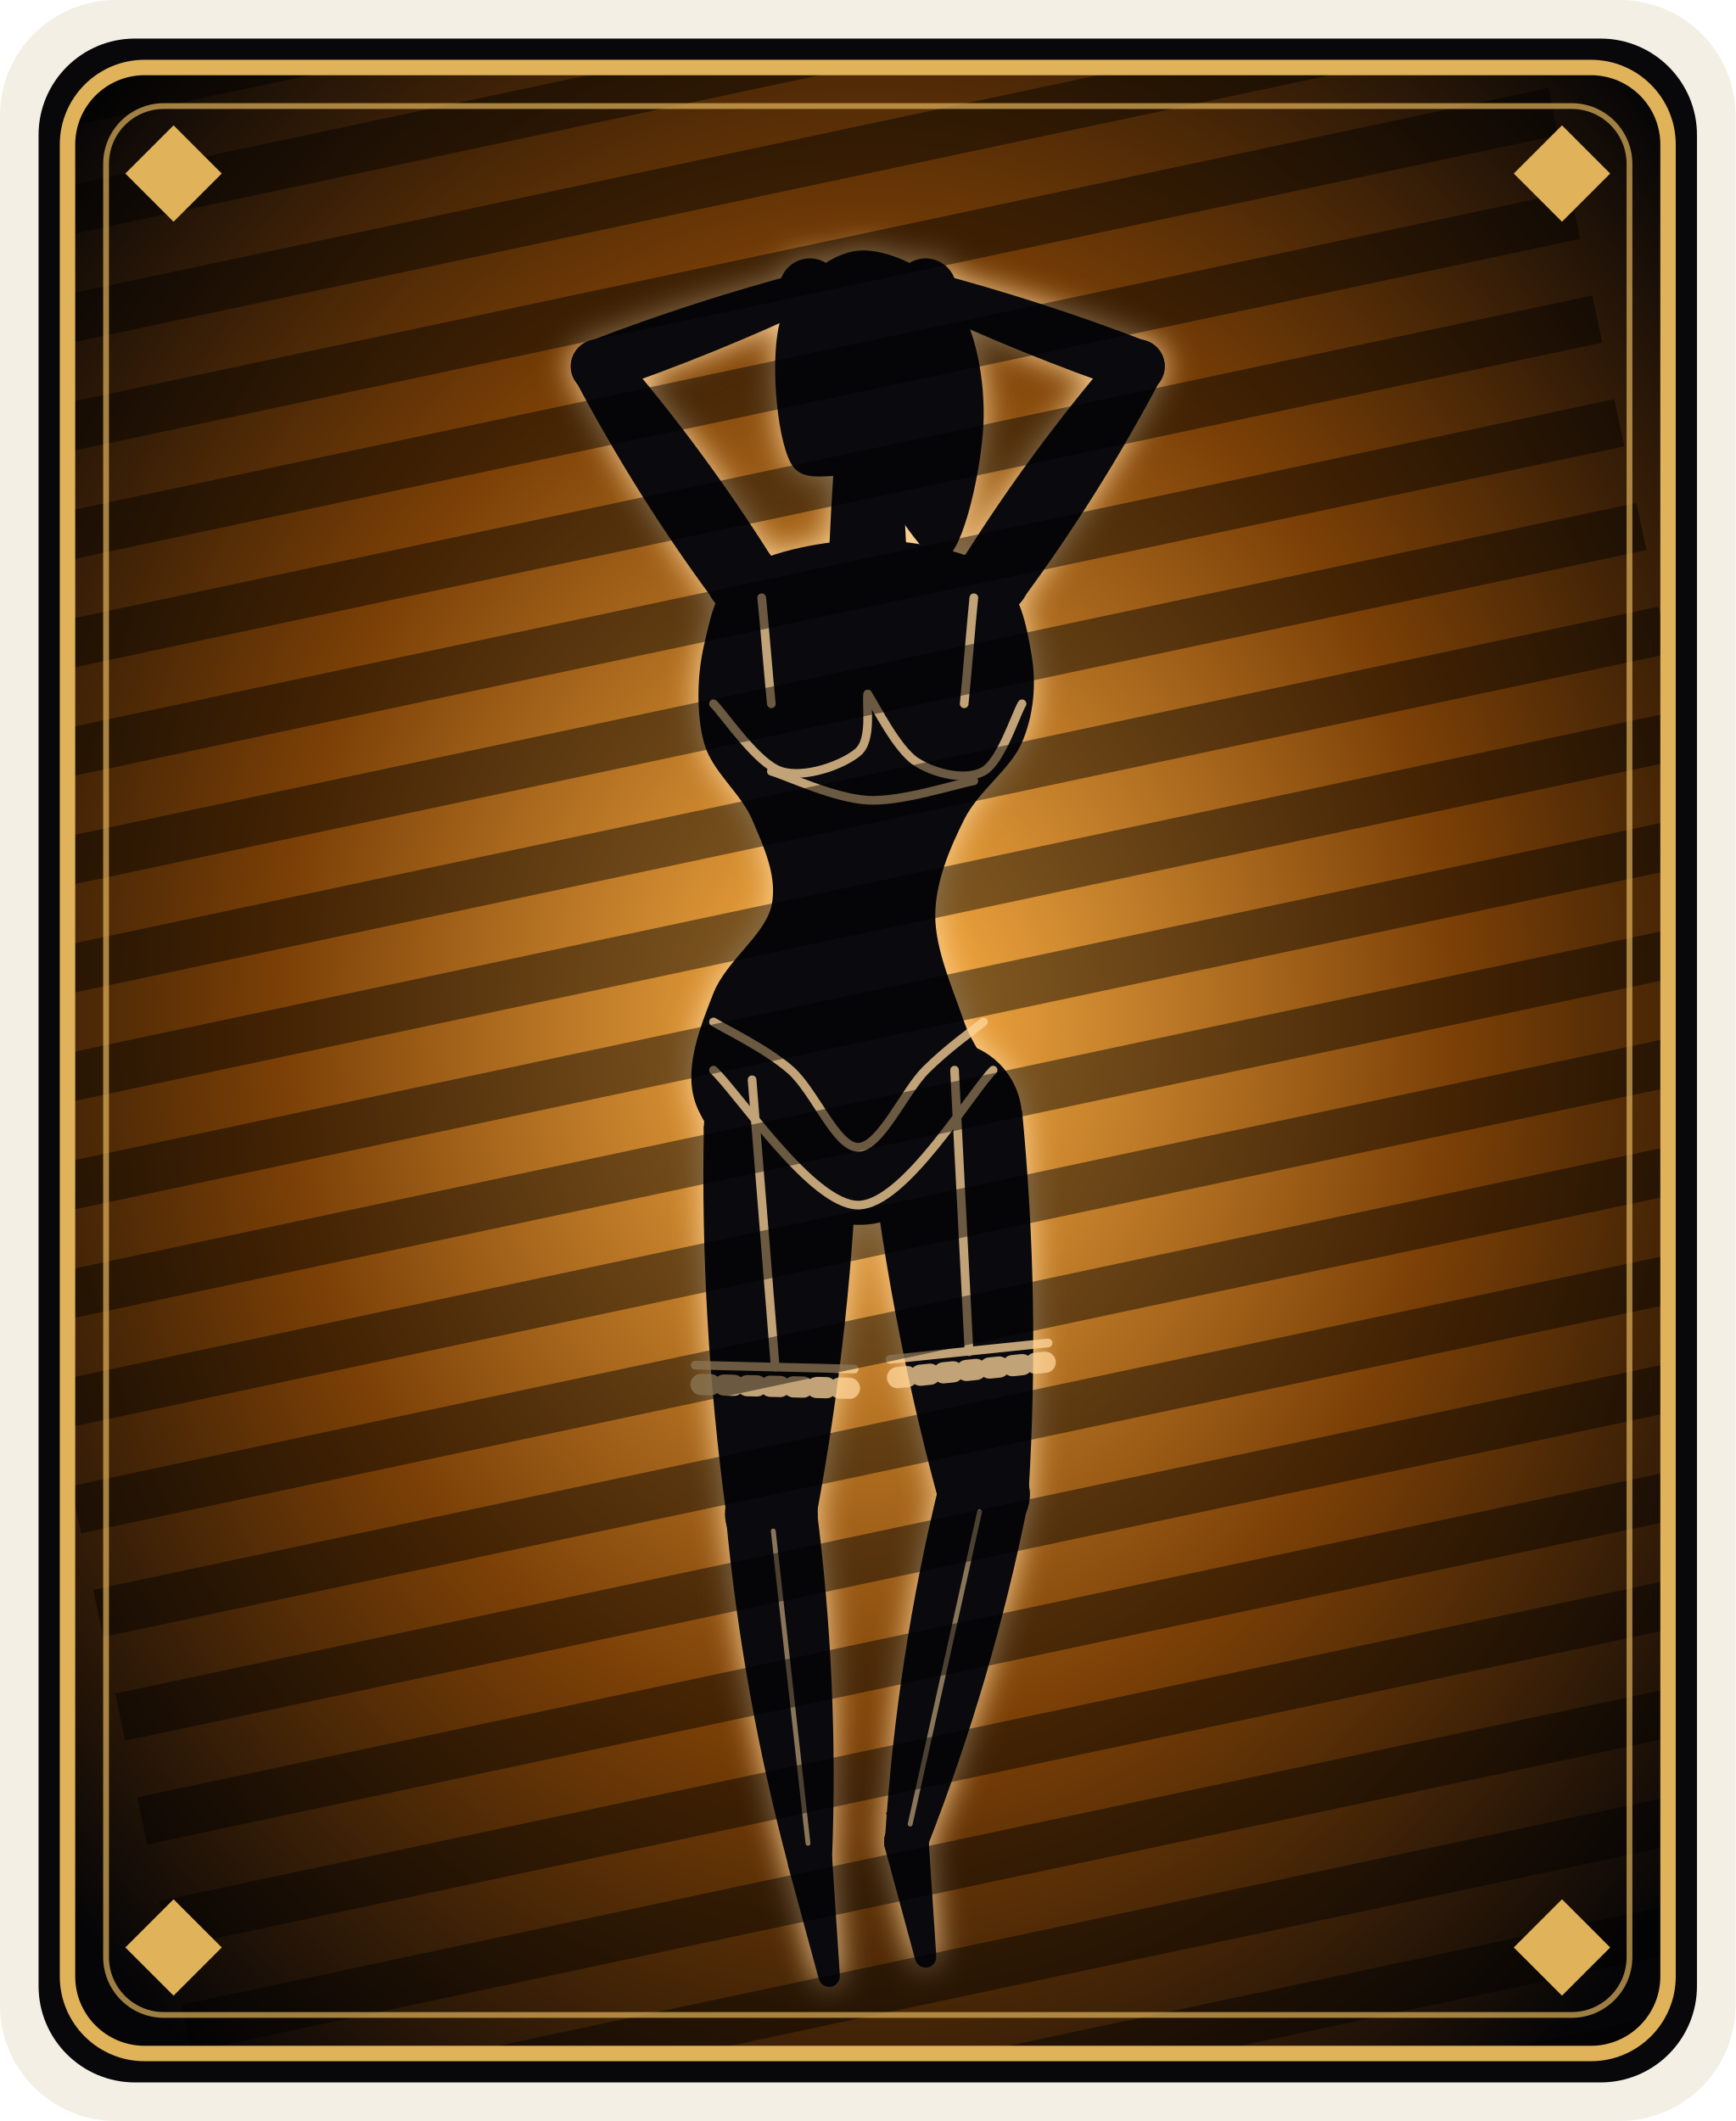
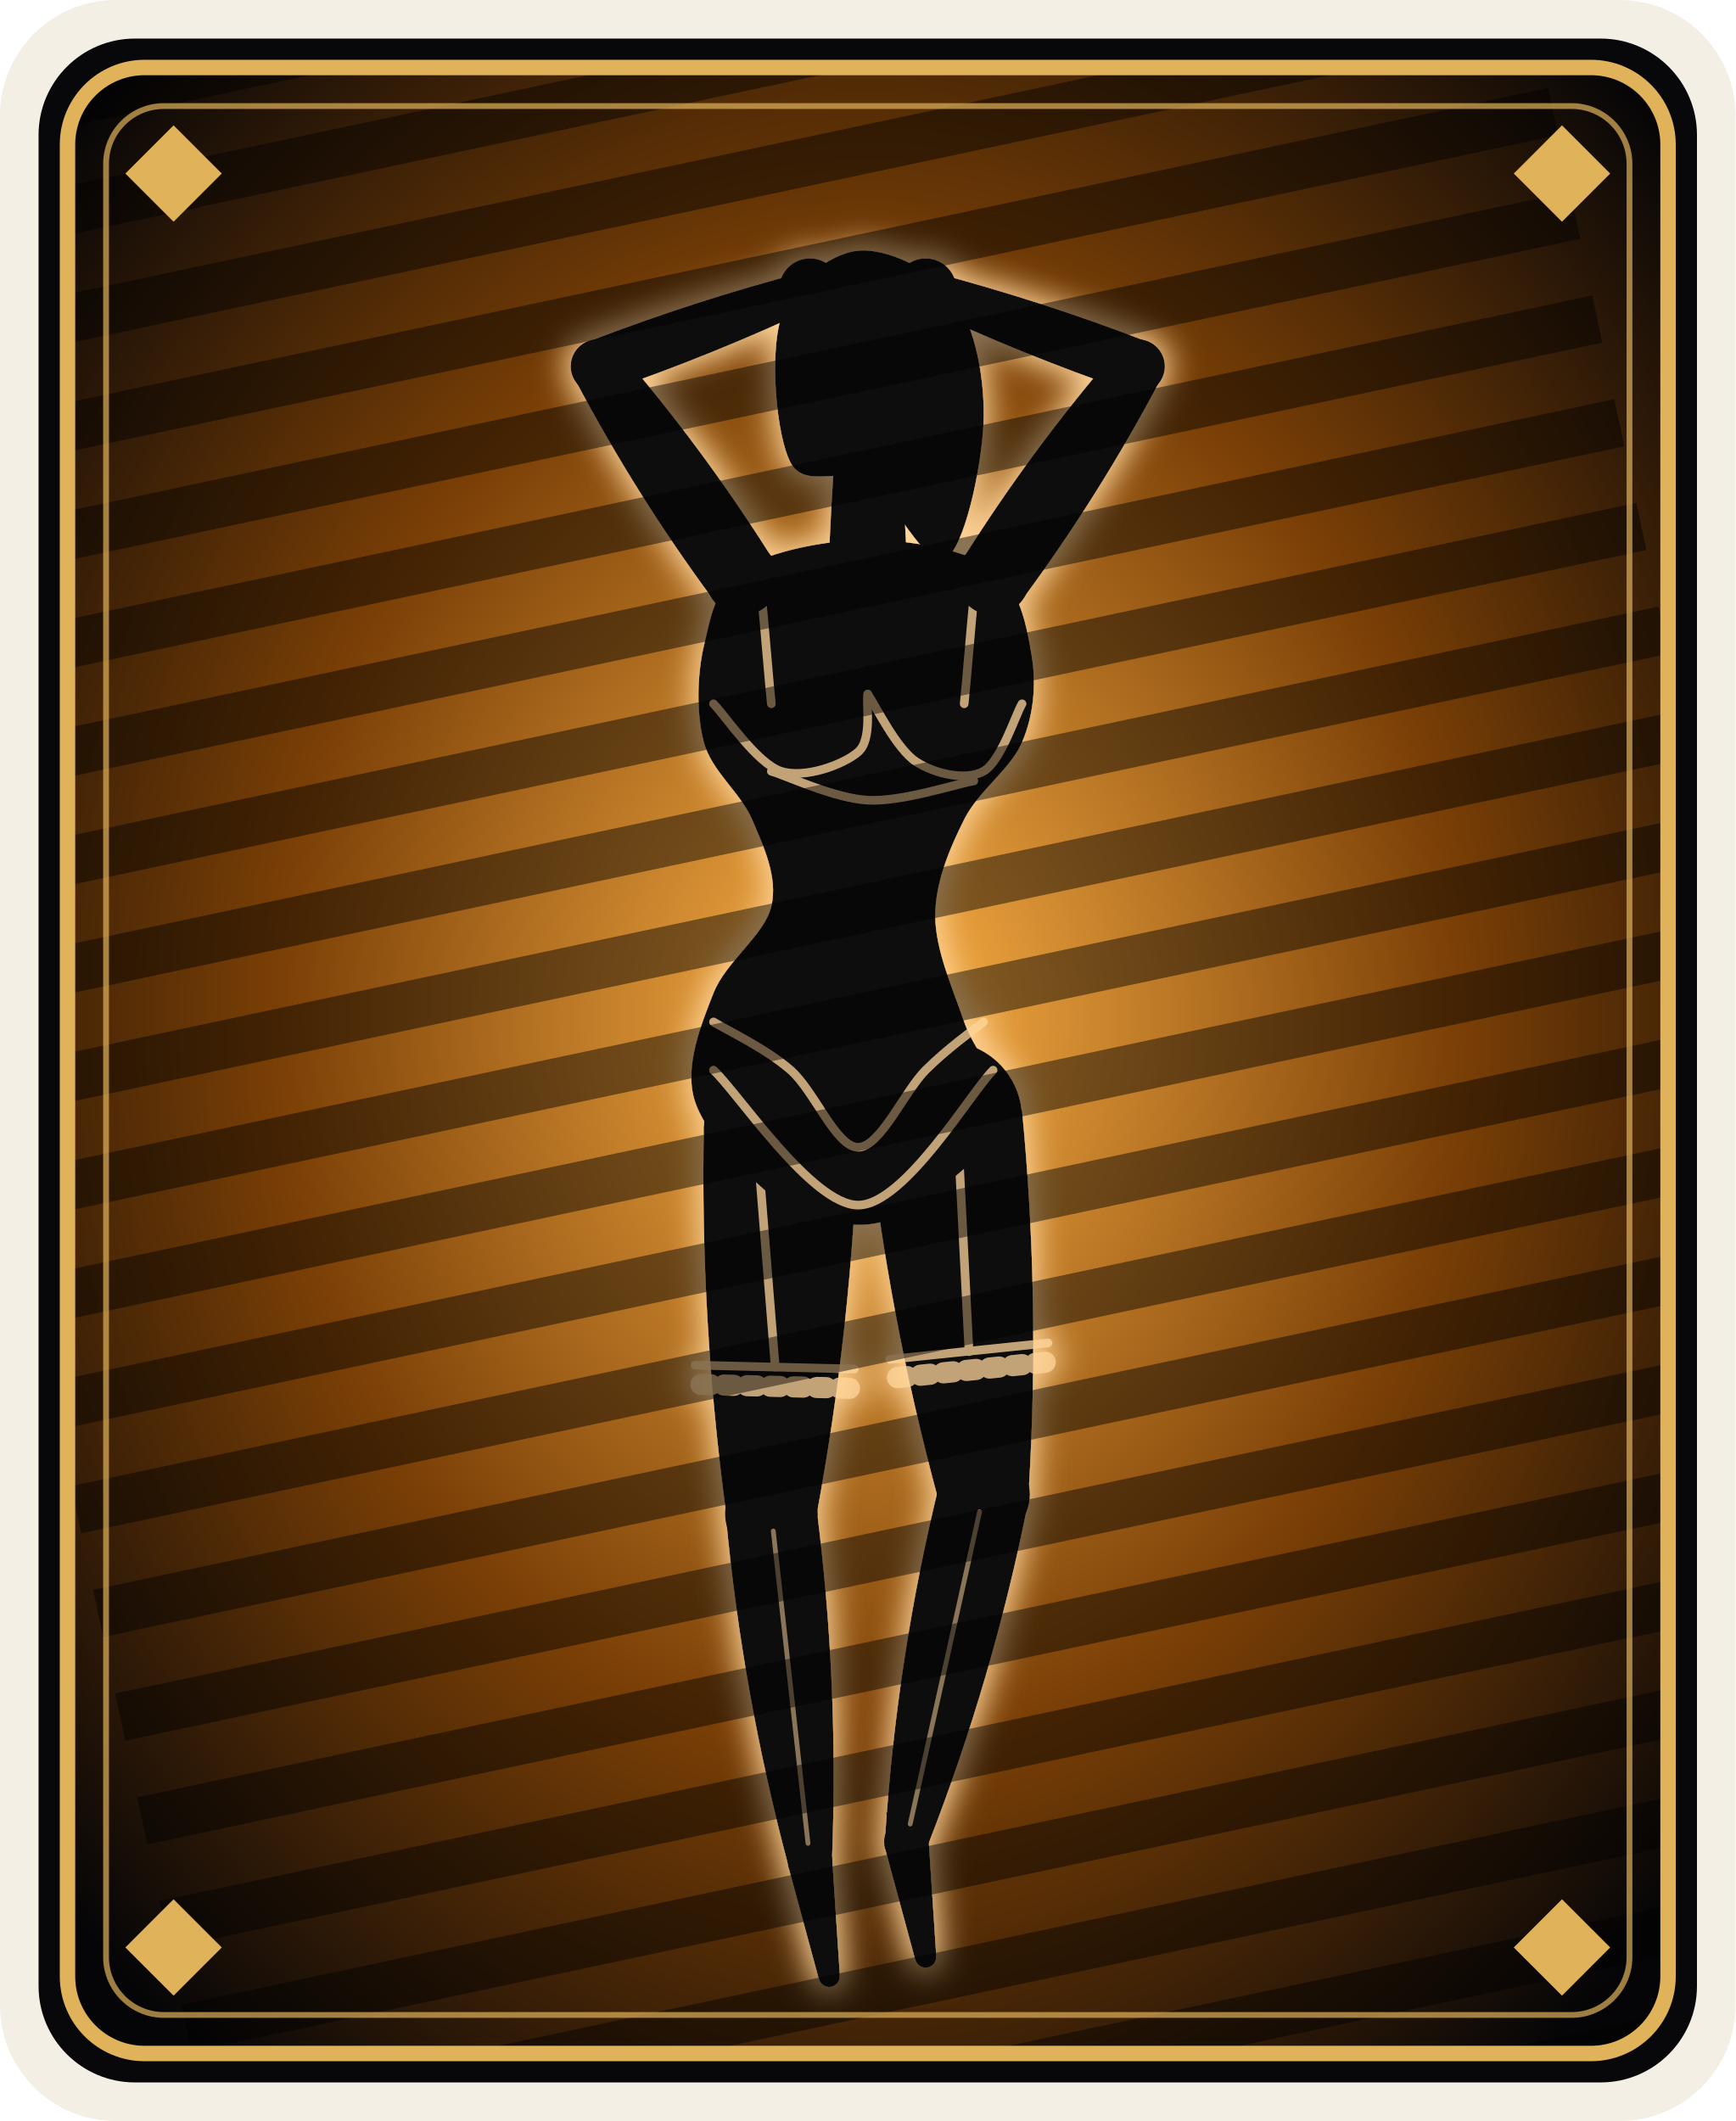
<svg xmlns="http://www.w3.org/2000/svg" viewBox="0 0 180 220" preserveAspectRatio="xMidYMid slice">
  <defs>
    <radialGradient id="bg3" cx="50%" cy="48%" r="62%">
      <stop offset="0" stop-color="#ffb347" />
      <stop offset=".55" stop-color="#7a3f06" />
      <stop offset="1" stop-color="#050507" />
    </radialGradient>
-     <filter id="rim3" x="-20%" y="-20%" width="140%" height="140%">
-       <feGaussianBlur stdDeviation="1.6" />
+     <filter id="rim3" x="-30%" y="-30%" width="160%" height="160%">
+       <feMorphology in="SourceAlpha" operator="dilate" radius="0.5" result="grow" />
+       <feGaussianBlur in="grow" stdDeviation="1.6" result="blur" />
+       <feFlood flood-color="#ffd59a" />
+       <feComposite in2="blur" operator="in" result="rim" />
+       <feMerge>
+         <feMergeNode in="rim" />
+         <feMergeNode in="SourceGraphic" />
+       </feMerge>
    </filter>
    <clipPath id="card3">
      <rect x="7" y="7" width="166" height="206" rx="8" />
    </clipPath>
    <clipPath id="top3">
      <rect x="0" y="0" width="180" height="110.0" />
    </clipPath>
    <style>.lace { stroke-dasharray: 1 1.4; stroke-width: 2.2; } .seam { stroke-width: .5; opacity: .7; }</style>
  </defs>
  <rect width="180" height="220" rx="12" fill="#f4efe4" />
  <rect x="4" y="4" width="172" height="212" rx="10" fill="#08080b" />
  <g clip-path="url(#card3)">
    <rect width="180" height="220" fill="url(#bg3)" />
-     <g fill="#ffd59a" filter="url(#rim3)">
-       <path d="M81.0,33.0 C82.2,29.3 86.0,26.3 89.0,26.0 C92.0,25.7 96.8,28.0 99.0,31.0 C101.2,34.0 102.2,39.5 102.0,44.0 C101.8,48.5 100.0,57.0 98.0,58.0 C96.0,59.0 92.7,51.7 90.0,50.0 C87.3,48.3 83.5,50.8 82.0,48.0 C80.5,45.2 79.8,36.7 81.0,33.0 Z" />
-       <ellipse cx="90" cy="40" rx="8" ry="10" transform="rotate(6 90 40)" />
-       <path d="M86.5,48.0 Q86.2,52.5 86.0,57.0 L94.0,57.0 Q93.8,52.5 93.5,48.0 Z" />
-       <circle cx="90.0" cy="48.0" r="3.5" />
-       <circle cx="90.0" cy="57.0" r="4.0" />
-       <path d="M77.0,59.0 C79.8,57.2 85.7,56.0 90.0,56.0 C94.3,56.0 100.2,57.0 103.0,59.0 C105.8,61.0 106.5,65.0 107.0,68.0 C107.5,71.0 107.2,74.2 106.0,77.0 C104.8,79.8 101.5,82.0 100.0,85.0 C98.5,88.0 97.0,91.5 97.0,95.0 C97.0,98.5 98.8,102.5 100.0,106.0 C101.2,109.5 104.8,112.8 104.0,116.0 C103.2,119.2 97.7,123.2 95.0,125.0 C92.3,126.8 90.5,127.2 88.0,127.0 C85.5,126.8 82.7,126.2 80.0,124.0 C77.3,121.8 73.0,117.5 72.0,114.0 C71.0,110.5 72.7,106.3 74.0,103.0 C75.3,99.7 79.3,97.0 80.0,94.0 C80.7,91.0 79.2,87.8 78.0,85.0 C76.8,82.2 73.8,80.0 73.0,77.0 C72.2,74.0 72.3,70.0 73.0,67.0 C73.7,64.0 74.2,60.8 77.0,59.0 Z" />
-       <path d="M106.1,62.1 Q114.0,51.4 120.3,39.5 L115.7,36.5 Q107.0,46.6 99.9,57.9 Z" />
-       <circle cx="103.0" cy="60.0" r="3.8" />
-       <circle cx="118.0" cy="38.0" r="2.8" />
-       <path d="M118.9,35.4 Q108.0,31.2 96.6,28.2 L95.4,31.8 Q106.0,36.8 117.1,40.6 Z" />
-       <circle cx="118.0" cy="38.0" r="2.8" />
-       <circle cx="96.0" cy="30.0" r="1.9" />
-       <circle cx="96" cy="30" r="3.2" />
-       <path d="M80.1,57.9 Q73.0,46.6 64.3,36.5 L59.7,39.5 Q66.0,51.4 73.9,62.1 Z" />
-       <circle cx="77.0" cy="60.0" r="3.8" />
-       <circle cx="62.0" cy="38.0" r="2.8" />
-       <path d="M62.9,40.6 Q74.0,36.8 84.6,31.8 L83.4,28.2 Q72.0,31.2 61.1,35.4 Z" />
-       <circle cx="62.0" cy="38.0" r="2.8" />
-       <circle cx="84.0" cy="30.0" r="1.9" />
-       <circle cx="84" cy="30" r="3.2" />
-       <path d="M73.0,116.8 Q72.6,136.8 75.3,156.9 L84.7,157.1 Q88.4,137.2 89.0,117.2 Z" />
-       <circle cx="81.0" cy="117.0" r="8.0" />
-       <circle cx="80.0" cy="157.0" r="4.8" />
-       <path d="M75.3,157.5 Q77.0,175.6 81.7,193.3 L86.3,192.7 Q87.0,174.4 84.7,156.5 Z" />
-       <circle cx="80.0" cy="157.0" r="4.8" />
-       <circle cx="84.0" cy="193.0" r="2.3" />
-       <path d="M81.7,193.4 Q83.3,199.3 84.9,205.2 L87.1,204.8 Q86.7,198.7 86.3,192.6 Z" />
-       <circle cx="84.0" cy="193.0" r="2.3" />
-       <circle cx="86.0" cy="205.0" r="1.1" />
-       <path d="M81.9,190.0 L83.5,199.0 L85.1,190.0 Z" />
-       <path d="M90.0,116.8 Q92.1,136.3 97.3,155.5 L106.7,154.5 Q107.9,134.7 106.0,115.2 Z" />
-       <circle cx="98.0" cy="116.0" r="8.0" />
-       <circle cx="102.0" cy="155.0" r="4.8" />
-       <path d="M97.4,154.0 Q93.0,171.9 91.8,190.5 L96.2,191.5 Q103.0,174.1 106.6,156.0 Z" />
-       <circle cx="102.0" cy="155.0" r="4.8" />
-       <circle cx="94.0" cy="191.0" r="2.3" />
-       <path d="M91.7,191.4 Q93.3,197.3 94.9,203.2 L97.1,202.8 Q96.7,196.7 96.3,190.6 Z" />
-       <circle cx="94.0" cy="191.0" r="2.3" />
-       <circle cx="96.0" cy="203.0" r="1.1" />
-       <path d="M91.9,188.0 L93.5,197.0 L95.1,188.0 Z" />
-     </g>
-     <g fill="#0a0a0e">
-       <path d="M81.0,33.0 C82.2,29.3 86.0,26.3 89.0,26.0 C92.0,25.7 96.8,28.0 99.0,31.0 C101.2,34.0 102.2,39.5 102.0,44.0 C101.8,48.5 100.0,57.0 98.0,58.0 C96.0,59.0 92.7,51.7 90.0,50.0 C87.3,48.3 83.5,50.8 82.0,48.0 C80.5,45.2 79.8,36.7 81.0,33.0 Z" />
-       <ellipse cx="90" cy="40" rx="8" ry="10" transform="rotate(6 90 40)" />
-       <path d="M86.5,48.0 Q86.2,52.5 86.0,57.0 L94.0,57.0 Q93.8,52.5 93.5,48.0 Z" />
-       <circle cx="90.0" cy="48.0" r="3.5" />
-       <circle cx="90.0" cy="57.0" r="4.0" />
-       <path d="M77.0,59.0 C79.8,57.2 85.7,56.0 90.0,56.0 C94.3,56.0 100.2,57.0 103.0,59.0 C105.8,61.0 106.5,65.0 107.0,68.0 C107.5,71.0 107.2,74.2 106.0,77.0 C104.8,79.8 101.5,82.0 100.0,85.0 C98.5,88.0 97.0,91.5 97.0,95.0 C97.0,98.5 98.8,102.5 100.0,106.0 C101.2,109.5 104.8,112.8 104.0,116.0 C103.2,119.2 97.7,123.2 95.0,125.0 C92.3,126.8 90.5,127.2 88.0,127.0 C85.5,126.8 82.7,126.2 80.0,124.0 C77.3,121.8 73.0,117.5 72.0,114.0 C71.0,110.5 72.7,106.3 74.0,103.0 C75.3,99.7 79.3,97.0 80.0,94.0 C80.7,91.0 79.2,87.8 78.0,85.0 C76.8,82.2 73.8,80.0 73.0,77.0 C72.2,74.0 72.3,70.0 73.0,67.0 C73.7,64.0 74.2,60.8 77.0,59.0 Z" />
-       <path d="M106.1,62.1 Q114.0,51.4 120.3,39.5 L115.7,36.5 Q107.0,46.6 99.9,57.9 Z" />
-       <circle cx="103.0" cy="60.0" r="3.8" />
-       <circle cx="118.0" cy="38.0" r="2.8" />
-       <path d="M118.9,35.4 Q108.0,31.2 96.6,28.2 L95.4,31.8 Q106.0,36.8 117.1,40.6 Z" />
-       <circle cx="118.0" cy="38.0" r="2.8" />
-       <circle cx="96.0" cy="30.0" r="1.9" />
-       <circle cx="96" cy="30" r="3.2" />
-       <path d="M80.1,57.9 Q73.0,46.6 64.3,36.5 L59.7,39.5 Q66.0,51.4 73.9,62.1 Z" />
-       <circle cx="77.0" cy="60.0" r="3.8" />
-       <circle cx="62.0" cy="38.0" r="2.8" />
-       <path d="M62.9,40.6 Q74.0,36.8 84.6,31.8 L83.4,28.2 Q72.0,31.2 61.1,35.4 Z" />
-       <circle cx="62.0" cy="38.0" r="2.8" />
-       <circle cx="84.0" cy="30.0" r="1.9" />
-       <circle cx="84" cy="30" r="3.2" />
-       <path d="M73.0,116.8 Q72.6,136.8 75.3,156.9 L84.7,157.1 Q88.4,137.2 89.0,117.2 Z" />
-       <circle cx="81.0" cy="117.0" r="8.0" />
-       <circle cx="80.0" cy="157.0" r="4.8" />
-       <path d="M75.3,157.5 Q77.0,175.6 81.7,193.3 L86.3,192.7 Q87.0,174.4 84.7,156.5 Z" />
-       <circle cx="80.0" cy="157.0" r="4.8" />
-       <circle cx="84.0" cy="193.0" r="2.3" />
-       <path d="M81.7,193.4 Q83.3,199.3 84.9,205.2 L87.1,204.8 Q86.7,198.7 86.3,192.6 Z" />
-       <circle cx="84.0" cy="193.0" r="2.3" />
-       <circle cx="86.0" cy="205.0" r="1.1" />
-       <path d="M81.9,190.0 L83.5,199.0 L85.1,190.0 Z" />
-       <path d="M90.0,116.8 Q92.1,136.3 97.3,155.5 L106.7,154.5 Q107.9,134.7 106.0,115.2 Z" />
-       <circle cx="98.0" cy="116.0" r="8.0" />
-       <circle cx="102.0" cy="155.0" r="4.8" />
-       <path d="M97.4,154.0 Q93.0,171.9 91.8,190.5 L96.2,191.5 Q103.0,174.1 106.6,156.0 Z" />
-       <circle cx="102.0" cy="155.0" r="4.8" />
-       <circle cx="94.0" cy="191.0" r="2.3" />
-       <path d="M91.7,191.4 Q93.3,197.3 94.9,203.2 L97.1,202.8 Q96.7,196.7 96.3,190.6 Z" />
-       <circle cx="94.0" cy="191.0" r="2.3" />
-       <circle cx="96.0" cy="203.0" r="1.1" />
-       <path d="M91.9,188.0 L93.5,197.0 L95.1,188.0 Z" />
-     </g>
-     <g fill="none" stroke="#ffd59a" stroke-width="0.9" stroke-linecap="round" opacity="0.75">
-       <path d="M74.0,73.0 C75.2,74.2 78.5,79.2 81.0,80.0 C83.5,80.8 87.5,79.3 89.0,78.0 C90.5,76.7 89.8,73.0 90.0,72.0" />
-       <path d="M90.0,72.0 C90.8,73.2 93.0,77.7 95.0,79.0 C97.0,80.3 100.2,81.0 102.0,80.0 C103.8,79.0 105.3,74.2 106.0,73.0" />
-       <path d="M80.0,80.0 C81.7,80.5 86.5,82.8 90.0,83.0 C93.5,83.2 99.2,81.3 101.0,81.0" />
-       <path d="M80.0,73.0 C79.8,71.2 79.2,63.8 79.0,62.0" />
-       <path d="M100.0,73.0 C100.2,71.2 100.8,63.8 101.0,62.0" />
-       <path d="M74.0,106.0 C75.3,106.8 79.5,108.8 82.0,111.0 C84.5,113.2 86.7,119.0 89.0,119.0 C91.3,119.0 93.8,113.2 96.0,111.0 C98.2,108.8 101.0,106.8 102.0,106.0" />
-       <path d="M74.0,111.0 C76.5,113.3 84.2,125.0 89.0,125.0 C93.8,125.0 100.7,113.3 103.0,111.0" />
-       <path d="M88.6,142.0 L72.1,141.6" />
-       <path class="lace" d="M88.1,144.0 L72.6,143.6" />
-       <path d="M78.0,112.0 L80.4,141.8" />
-       <path class="seam" d="M80.2,158.8 L83.8,191.2" />
-       <path d="M108.7,139.3 L92.3,141.0" />
-       <path class="lace" d="M108.4,141.3 L93.0,142.9" />
-       <path d="M99.0,111.0 L100.5,140.2" />
-       <path class="seam" d="M101.6,156.8 L94.4,189.2" />
+     <rect width="180" height="220" fill="#ffb347" opacity="0">
+       <animate attributeName="opacity" values="0;.18;0" dur="2.2s" repeatCount="indefinite" />
+     </rect>
+     <g filter="url(#rim3)">
+       <g>
+         <g>
+           <g fill="#0a0a0e">
+             <path d="M73.0,116.8 Q72.6,136.8 75.3,156.9 L84.7,157.1 Q88.4,137.2 89.0,117.2 Z" />
+             <circle cx="81.0" cy="117.0" r="8.0" />
+             <circle cx="80.0" cy="157.0" r="4.8" />
+             <path d="M75.3,157.5 Q77.0,175.6 81.7,193.3 L86.3,192.7 Q87.0,174.4 84.7,156.5 Z" />
+             <circle cx="80.0" cy="157.0" r="4.8" />
+             <circle cx="84.0" cy="193.0" r="2.3" />
+             <path d="M81.7,193.4 Q83.3,199.3 84.9,205.2 L87.1,204.8 Q86.7,198.7 86.3,192.6 Z" />
+             <circle cx="84.0" cy="193.0" r="2.3" />
+             <circle cx="86.0" cy="205.0" r="1.1" />
+             <path d="M81.9,190.0 L83.5,199.0 L85.1,190.0 Z" />
+           </g>
+           <g fill="none" stroke="#ffd59a" stroke-width="0.9" stroke-linecap="round" opacity="0.75">
+             <path d="M88.6,142.0 L72.1,141.6" />
+             <path class="lace" d="M88.1,144.0 L72.6,143.6" />
+             <path d="M78.0,112.0 L80.4,141.8" />
+             <path class="seam" d="M80.2,158.8 L83.8,191.2" />
+           </g>
+           <animateTransform attributeName="transform" type="rotate" values="0.00 81.0 117.0;2.00 81.0 117.0;3.46 81.0 117.0;4.00 81.0 117.0;3.46 81.0 117.0;2.00 81.0 117.0;0.00 81.0 117.0;-2.00 81.0 117.0;-3.46 81.0 117.0;-4.00 81.0 117.0;-3.46 81.0 117.0;-2.00 81.0 117.0;-0.00 81.0 117.0" dur="2.2s" repeatCount="indefinite" />
+         </g>
+         <g>
+           <g fill="#0a0a0e">
+             <path d="M90.0,116.8 Q92.1,136.3 97.3,155.5 L106.7,154.5 Q107.9,134.7 106.0,115.2 Z" />
+             <circle cx="98.0" cy="116.0" r="8.0" />
+             <circle cx="102.0" cy="155.0" r="4.8" />
+             <path d="M97.4,154.0 Q93.0,171.9 91.8,190.5 L96.2,191.5 Q103.0,174.1 106.6,156.0 Z" />
+             <circle cx="102.0" cy="155.0" r="4.8" />
+             <circle cx="94.0" cy="191.0" r="2.3" />
+             <path d="M91.7,191.4 Q93.3,197.3 94.9,203.2 L97.1,202.8 Q96.7,196.7 96.3,190.6 Z" />
+             <circle cx="94.0" cy="191.0" r="2.3" />
+             <circle cx="96.0" cy="203.0" r="1.1" />
+             <path d="M91.9,188.0 L93.5,197.0 L95.1,188.0 Z" />
+           </g>
+           <g fill="none" stroke="#ffd59a" stroke-width="0.9" stroke-linecap="round" opacity="0.75">
+             <path d="M108.7,139.3 L92.3,141.0" />
+             <path class="lace" d="M108.4,141.3 L93.0,142.9" />
+             <path d="M99.0,111.0 L100.5,140.2" />
+             <path class="seam" d="M101.6,156.8 L94.4,189.2" />
+           </g>
+           <animateTransform attributeName="transform" type="rotate" values="0.00 98.0 116.0;-2.00 98.0 116.0;-3.46 98.0 116.0;-4.00 98.0 116.0;-3.46 98.0 116.0;-2.00 98.0 116.0;-0.00 98.0 116.0;2.00 98.0 116.0;3.46 98.0 116.0;4.00 98.0 116.0;3.46 98.0 116.0;2.00 98.0 116.0;0.00 98.0 116.0" dur="2.2s" repeatCount="indefinite" />
+         </g>
+         <g>
+           <g fill="#0a0a0e">
+             <path d="M77.0,59.0 C79.8,57.2 85.7,56.0 90.0,56.0 C94.3,56.0 100.2,57.0 103.0,59.0 C105.8,61.0 106.5,65.0 107.0,68.0 C107.5,71.0 107.2,74.2 106.0,77.0 C104.8,79.8 101.5,82.0 100.0,85.0 C98.5,88.0 97.0,91.5 97.0,95.0 C97.0,98.5 98.8,102.5 100.0,106.0 C101.2,109.5 104.8,112.8 104.0,116.0 C103.2,119.2 97.7,123.2 95.0,125.0 C92.3,126.8 90.5,127.2 88.0,127.0 C85.5,126.8 82.7,126.2 80.0,124.0 C77.3,121.8 73.0,117.5 72.0,114.0 C71.0,110.5 72.7,106.3 74.0,103.0 C75.3,99.7 79.3,97.0 80.0,94.0 C80.7,91.0 79.2,87.8 78.0,85.0 C76.8,82.2 73.8,80.0 73.0,77.0 C72.2,74.0 72.3,70.0 73.0,67.0 C73.7,64.0 74.2,60.8 77.0,59.0 Z" />
+           </g>
+           <g fill="none" stroke="#ffd59a" stroke-width="0.9" stroke-linecap="round" opacity="0.75">
+             <path d="M74.0,73.0 C75.2,74.2 78.5,79.2 81.0,80.0 C83.5,80.8 87.5,79.3 89.0,78.0 C90.5,76.7 89.8,73.0 90.0,72.0" />
+             <path d="M90.0,72.0 C90.8,73.2 93.0,77.7 95.0,79.0 C97.0,80.3 100.2,81.0 102.0,80.0 C103.8,79.0 105.3,74.2 106.0,73.0" />
+             <path d="M80.0,80.0 C81.7,80.5 86.5,82.8 90.0,83.0 C93.5,83.2 99.2,81.3 101.0,81.0" />
+             <path d="M80.0,73.0 C79.8,71.2 79.2,63.8 79.0,62.0" />
+             <path d="M100.0,73.0 C100.2,71.2 100.8,63.8 101.0,62.0" />
+             <path d="M74.0,106.0 C75.3,106.8 79.5,108.8 82.0,111.0 C84.5,113.2 86.7,119.0 89.0,119.0 C91.3,119.0 93.8,113.2 96.0,111.0 C98.2,108.8 101.0,106.8 102.0,106.0" />
+             <path d="M74.0,111.0 C76.5,113.3 84.2,125.0 89.0,125.0 C93.8,125.0 100.7,113.3 103.0,111.0" />
+           </g>
+           <g>
+             <g fill="#0a0a0e">
+               <path d="M81.0,33.0 C82.2,29.3 86.0,26.3 89.0,26.0 C92.0,25.7 96.8,28.0 99.0,31.0 C101.2,34.0 102.2,39.5 102.0,44.0 C101.8,48.5 100.0,57.0 98.0,58.0 C96.0,59.0 92.7,51.7 90.0,50.0 C87.3,48.3 83.5,50.8 82.0,48.0 C80.5,45.2 79.8,36.7 81.0,33.0 Z" />
+               <ellipse cx="90" cy="40" rx="8" ry="10" transform="rotate(6 90 40)" />
+               <path d="M86.5,48.0 Q86.2,52.5 86.0,57.0 L94.0,57.0 Q93.8,52.5 93.5,48.0 Z" />
+               <circle cx="90.0" cy="48.0" r="3.5" />
+               <circle cx="90.0" cy="57.0" r="4.0" />
+             </g>
+             <animateTransform attributeName="transform" type="rotate" values="8.00 90.0 57.0;6.93 90.0 57.0;4.00 90.0 57.0;0.00 90.0 57.0;-4.00 90.0 57.0;-6.93 90.0 57.0;-8.00 90.0 57.0;-6.93 90.0 57.0;-4.00 90.0 57.0;-0.00 90.0 57.0;4.00 90.0 57.0;6.93 90.0 57.0;8.00 90.0 57.0" dur="2.2s" repeatCount="indefinite" />
+           </g>
+           <g>
+             <g fill="#0a0a0e">
+               <path d="M106.1,62.1 Q114.0,51.4 120.3,39.5 L115.7,36.5 Q107.0,46.6 99.9,57.9 Z" />
+               <circle cx="103.0" cy="60.0" r="3.8" />
+               <circle cx="118.0" cy="38.0" r="2.8" />
+             </g>
+             <g>
+               <g fill="#0a0a0e">
+                 <path d="M118.9,35.4 Q108.0,31.2 96.6,28.2 L95.4,31.8 Q106.0,36.8 117.1,40.6 Z" />
+                 <circle cx="118.0" cy="38.0" r="2.8" />
+                 <circle cx="96.0" cy="30.0" r="1.9" />
+                 <circle cx="96" cy="30" r="3.2" />
+               </g>
+               <animateTransform attributeName="transform" type="rotate" values="10.76 118.0 38.0;14.54 118.0 38.0;14.43 118.0 38.0;10.45 118.0 38.0;3.67 118.0 38.0;-4.09 118.0 38.0;-10.76 118.0 38.0;-14.54 118.0 38.0;-14.43 118.0 38.0;-10.45 118.0 38.0;-3.67 118.0 38.0;4.09 118.0 38.0;10.76 118.0 38.0" dur="2.2s" repeatCount="indefinite" />
+             </g>
+             <animateTransform attributeName="transform" type="rotate" values="0.00 103.0 60.0;6.00 103.0 60.0;10.39 103.0 60.0;12.00 103.0 60.0;10.39 103.0 60.0;6.00 103.0 60.0;0.00 103.0 60.0;-6.00 103.0 60.0;-10.39 103.0 60.0;-12.00 103.0 60.0;-10.39 103.0 60.0;-6.00 103.0 60.0;-0.00 103.0 60.0" dur="2.2s" repeatCount="indefinite" />
+           </g>
+           <g>
+             <g fill="#0a0a0e">
+               <path d="M80.1,57.9 Q73.0,46.6 64.3,36.5 L59.7,39.5 Q66.0,51.4 73.9,62.1 Z" />
+               <circle cx="77.0" cy="60.0" r="3.8" />
+               <circle cx="62.0" cy="38.0" r="2.8" />
+             </g>
+             <g>
+               <g fill="#0a0a0e">
+                 <path d="M62.9,40.6 Q74.0,36.8 84.6,31.8 L83.4,28.2 Q72.0,31.2 61.1,35.4 Z" />
+                 <circle cx="62.0" cy="38.0" r="2.8" />
+                 <circle cx="84.0" cy="30.0" r="1.9" />
+                 <circle cx="84" cy="30" r="3.2" />
+               </g>
+               <animateTransform attributeName="transform" type="rotate" values="-10.76 62.0 38.0;-14.54 62.0 38.0;-14.43 62.0 38.0;-10.45 62.0 38.0;-3.67 62.0 38.0;4.09 62.0 38.0;10.76 62.0 38.0;14.54 62.0 38.0;14.43 62.0 38.0;10.45 62.0 38.0;3.67 62.0 38.0;-4.09 62.0 38.0;-10.76 62.0 38.0" dur="2.2s" repeatCount="indefinite" />
+             </g>
+             <animateTransform attributeName="transform" type="rotate" values="0.00 77.0 60.0;-6.00 77.0 60.0;-10.39 77.0 60.0;-12.00 77.0 60.0;-10.39 77.0 60.0;-6.00 77.0 60.0;-0.00 77.0 60.0;6.00 77.0 60.0;10.39 77.0 60.0;12.00 77.0 60.0;10.39 77.0 60.0;6.00 77.0 60.0;0.00 77.0 60.0" dur="2.2s" repeatCount="indefinite" />
+           </g>
+           <animateTransform attributeName="transform" type="rotate" values="0.00 89.5 116.5;-4.00 89.5 116.5;-6.93 89.5 116.5;-8.00 89.5 116.5;-6.93 89.5 116.5;-4.00 89.5 116.5;-0.00 89.5 116.5;4.00 89.5 116.5;6.93 89.5 116.5;8.00 89.5 116.5;6.93 89.5 116.5;4.00 89.5 116.5;0.00 89.5 116.5" dur="2.2s" repeatCount="indefinite" />
+         </g>
+         <animateTransform attributeName="transform" type="rotate" values="0.00 90.0 198.0;2.75 90.0 198.0;4.76 90.0 198.0;5.50 90.0 198.0;4.76 90.0 198.0;2.75 90.0 198.0;0.00 90.0 198.0;-2.75 90.0 198.0;-4.76 90.0 198.0;-5.50 90.0 198.0;-4.76 90.0 198.0;-2.75 90.0 198.0;-0.00 90.0 198.0" dur="2.2s" repeatCount="indefinite" />
+       </g>
    </g>
    <rect x="0" y="-40" width="180" height="5" fill="#000" opacity=".45" transform="rotate(-12 90 110)" />
    <rect x="0" y="-29" width="180" height="5" fill="#000" opacity=".45" transform="rotate(-12 90 110)" />
    <rect x="0" y="-18" width="180" height="5" fill="#000" opacity=".45" transform="rotate(-12 90 110)" />
    <rect x="0" y="-7" width="180" height="5" fill="#000" opacity=".45" transform="rotate(-12 90 110)" />
    <rect x="0" y="4" width="180" height="5" fill="#000" opacity=".45" transform="rotate(-12 90 110)" />
    <rect x="0" y="15" width="180" height="5" fill="#000" opacity=".45" transform="rotate(-12 90 110)" />
    <rect x="0" y="26" width="180" height="5" fill="#000" opacity=".45" transform="rotate(-12 90 110)" />
    <rect x="0" y="37" width="180" height="5" fill="#000" opacity=".45" transform="rotate(-12 90 110)" />
    <rect x="0" y="48" width="180" height="5" fill="#000" opacity=".45" transform="rotate(-12 90 110)" />
    <rect x="0" y="59" width="180" height="5" fill="#000" opacity=".45" transform="rotate(-12 90 110)" />
    <rect x="0" y="70" width="180" height="5" fill="#000" opacity=".45" transform="rotate(-12 90 110)" />
    <rect x="0" y="81" width="180" height="5" fill="#000" opacity=".45" transform="rotate(-12 90 110)" />
    <rect x="0" y="92" width="180" height="5" fill="#000" opacity=".45" transform="rotate(-12 90 110)" />
    <rect x="0" y="103" width="180" height="5" fill="#000" opacity=".45" transform="rotate(-12 90 110)" />
    <rect x="0" y="114" width="180" height="5" fill="#000" opacity=".45" transform="rotate(-12 90 110)" />
    <rect x="0" y="125" width="180" height="5" fill="#000" opacity=".45" transform="rotate(-12 90 110)" />
    <rect x="0" y="136" width="180" height="5" fill="#000" opacity=".45" transform="rotate(-12 90 110)" />
    <rect x="0" y="147" width="180" height="5" fill="#000" opacity=".45" transform="rotate(-12 90 110)" />
    <rect x="0" y="158" width="180" height="5" fill="#000" opacity=".45" transform="rotate(-12 90 110)" />
    <rect x="0" y="169" width="180" height="5" fill="#000" opacity=".45" transform="rotate(-12 90 110)" />
    <rect x="0" y="180" width="180" height="5" fill="#000" opacity=".45" transform="rotate(-12 90 110)" />
    <rect x="0" y="191" width="180" height="5" fill="#000" opacity=".45" transform="rotate(-12 90 110)" />
    <rect x="0" y="202" width="180" height="5" fill="#000" opacity=".45" transform="rotate(-12 90 110)" />
    <rect x="0" y="213" width="180" height="5" fill="#000" opacity=".45" transform="rotate(-12 90 110)" />
    <rect x="0" y="224" width="180" height="5" fill="#000" opacity=".45" transform="rotate(-12 90 110)" />
    <rect x="0" y="235" width="180" height="5" fill="#000" opacity=".45" transform="rotate(-12 90 110)" />
    <rect x="0" y="246" width="180" height="5" fill="#000" opacity=".45" transform="rotate(-12 90 110)" />
    <rect x="0" y="257" width="180" height="5" fill="#000" opacity=".45" transform="rotate(-12 90 110)" />
  </g>
  <rect x="7" y="7" width="166" height="206" rx="8" fill="none" stroke="#e0b25a" stroke-width="1.6" />
  <rect x="11" y="11" width="158" height="198" rx="6" fill="none" stroke="#e0b25a" stroke-width=".6" opacity=".7" />
  <path d="M18,13 L23,18 L18,23 L13,18 Z" fill="#e0b25a" />
  <path d="M162,13 L167,18 L162,23 L157,18 Z" fill="#e0b25a" />
  <path d="M18,197 L23,202 L18,207 L13,202 Z" fill="#e0b25a" />
  <path d="M162,197 L167,202 L162,207 L157,202 Z" fill="#e0b25a" />
</svg>
